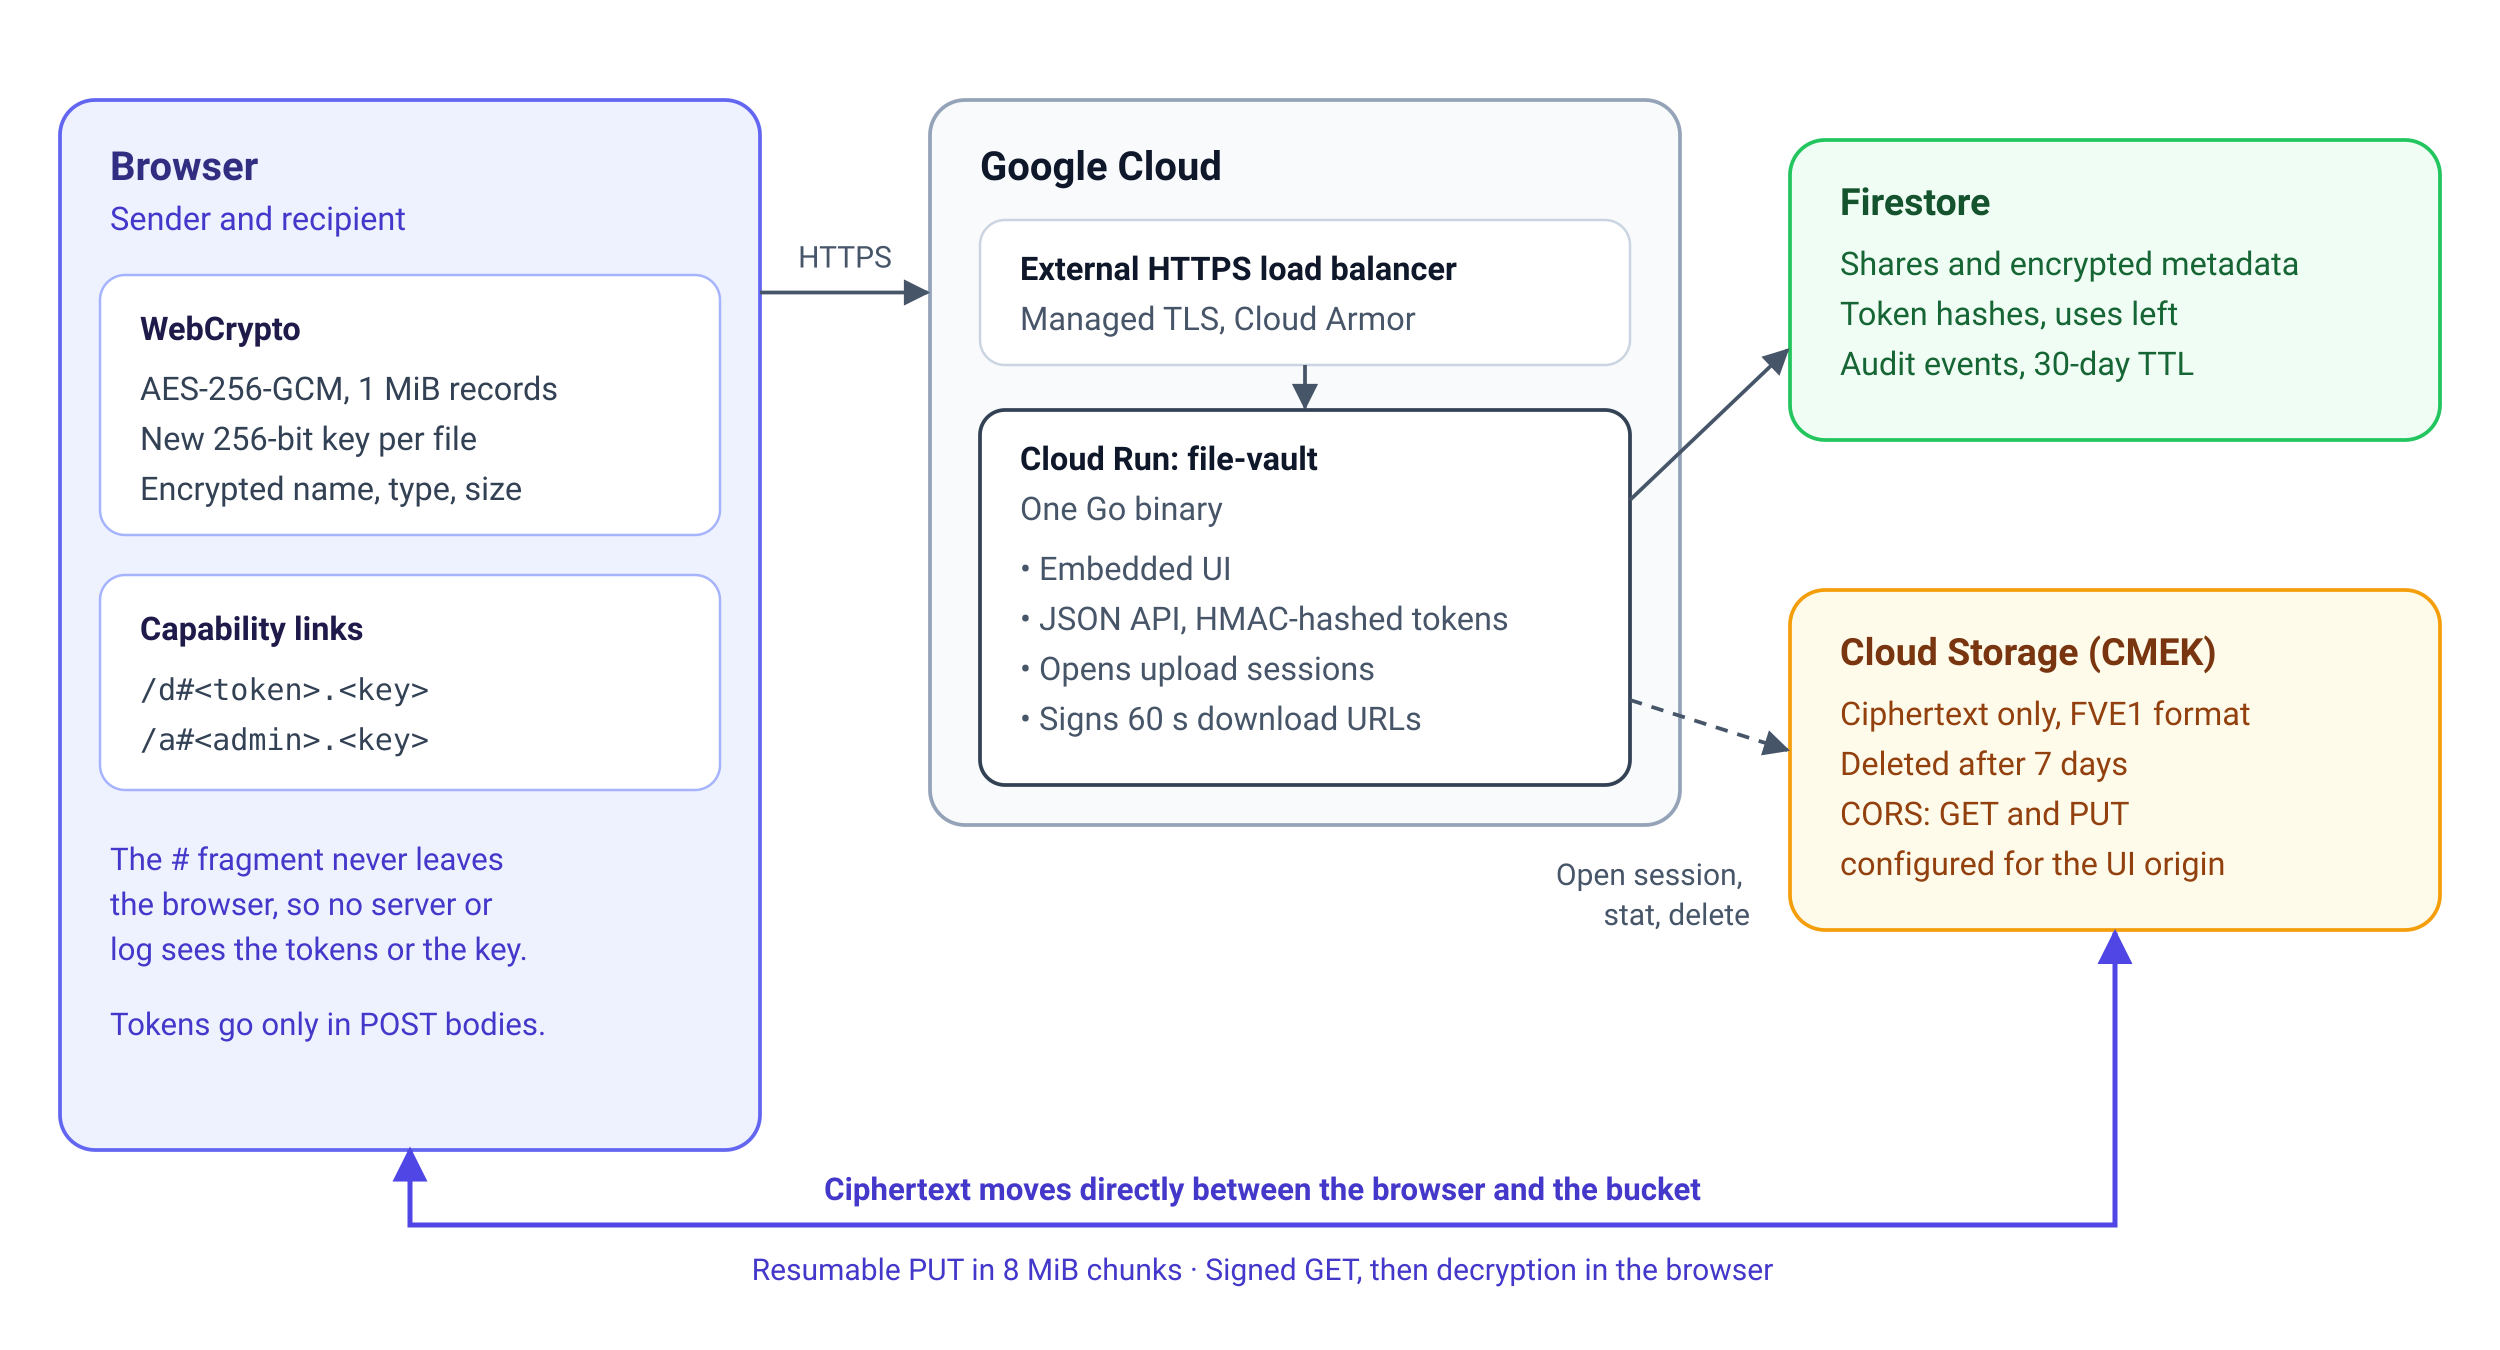
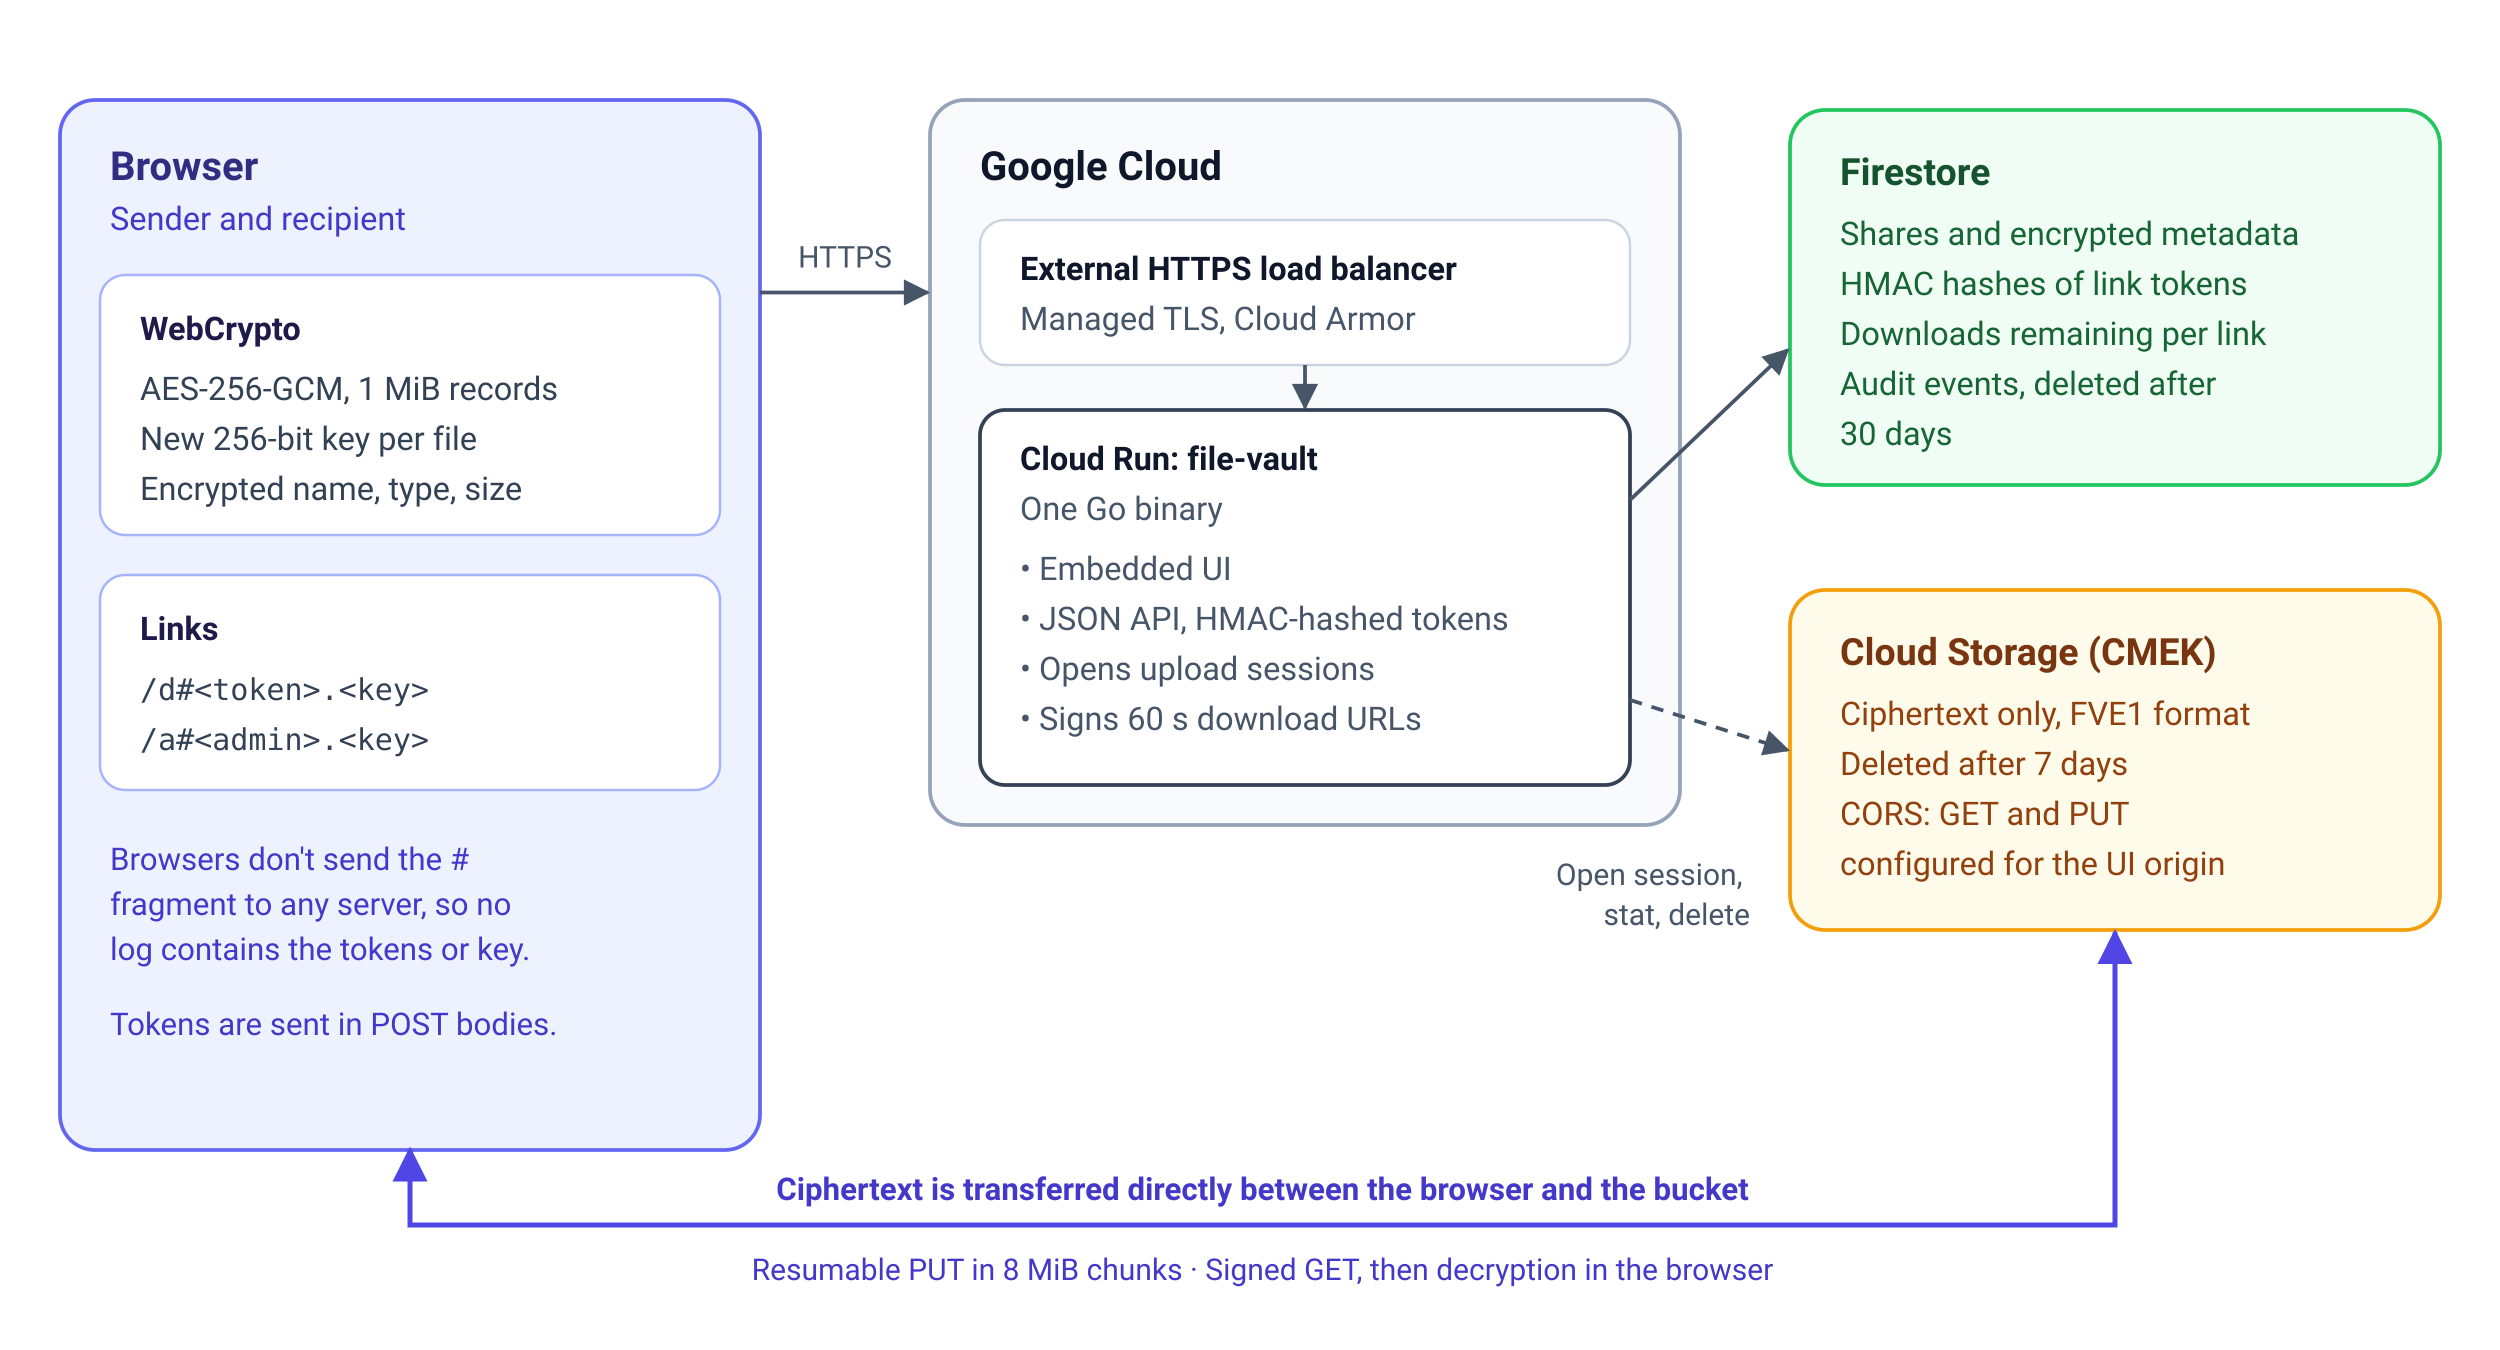
<svg xmlns="http://www.w3.org/2000/svg" viewBox="0 0 1000 540" font-family="ui-sans-serif, system-ui, -apple-system, 'Segoe UI', Roboto, sans-serif" font-size="13">
  <defs>
    <marker id="arrow" viewBox="0 0 10 10" refX="9" refY="5" markerWidth="7" markerHeight="7" orient="auto-start-reverse">
      <path d="M0 0 10 5 0 10z" fill="#475569" />
    </marker>
    <marker id="arrow-accent" viewBox="0 0 10 10" refX="9" refY="5" markerWidth="7" markerHeight="7" orient="auto-start-reverse">
      <path d="M0 0 10 5 0 10z" fill="#4f46e5" />
    </marker>
  </defs>
  <rect width="1000" height="540" fill="#ffffff" />
  <rect x="24" y="40" width="280" height="420" rx="14" fill="#eef2ff" stroke="#6366f1" stroke-width="1.5" />
  <text x="44" y="72" font-size="16" font-weight="700" fill="#312e81">Browser</text>
  <text x="44" y="92" fill="#4338ca">Sender and recipient</text>
  <rect x="40" y="110" width="248" height="104" rx="10" fill="#ffffff" stroke="#a5b4fc" />
  <text x="56" y="136" font-weight="600" fill="#1e1b4b">WebCrypto</text>
  <text x="56" y="160" fill="#334155">AES-256-GCM, 1 MiB records</text>
  <text x="56" y="180" fill="#334155">New 256-bit key per file</text>
  <text x="56" y="200" fill="#334155">Encrypted name, type, size</text>
  <rect x="40" y="230" width="248" height="86" rx="10" fill="#ffffff" stroke="#a5b4fc" />
-   <text x="56" y="256" font-weight="600" fill="#1e1b4b">Capability links</text>
+   <text x="56" y="256" font-weight="600" fill="#1e1b4b">Links</text>
  <text x="56" y="280" font-family="ui-monospace, 'SF Mono', Menlo, monospace" font-size="12" fill="#334155">/d#&lt;token&gt;.&lt;key&gt;</text>
  <text x="56" y="300" font-family="ui-monospace, 'SF Mono', Menlo, monospace" font-size="12" fill="#334155">/a#&lt;admin&gt;.&lt;key&gt;</text>
  <text font-size="12.5" fill="#4338ca">
-     <tspan x="44" y="348">The # fragment never leaves</tspan>
-     <tspan x="44" y="366">the browser, so no server or</tspan>
-     <tspan x="44" y="384">log sees the tokens or the key.</tspan>
-     <tspan x="44" y="414">Tokens go only in POST bodies.</tspan>
+     <tspan x="44" y="348">Browsers don't send the #</tspan>
+     <tspan x="44" y="366">fragment to any server, so no</tspan>
+     <tspan x="44" y="384">log contains the tokens or key.</tspan>
+     <tspan x="44" y="414">Tokens are sent in POST bodies.</tspan>
  </text>
  <rect x="372" y="40" width="300" height="290" rx="14" fill="#f8fafc" stroke="#94a3b8" stroke-width="1.5" />
  <text x="392" y="72" font-size="16" font-weight="700" fill="#0f172a">Google Cloud</text>
  <rect x="392" y="88" width="260" height="58" rx="10" fill="#ffffff" stroke="#cbd5e1" />
  <text x="408" y="112" font-weight="600" fill="#0f172a">External HTTPS load balancer</text>
  <text x="408" y="132" fill="#475569">Managed TLS, Cloud Armor</text>
  <line x1="522" y1="146" x2="522" y2="163" stroke="#475569" stroke-width="1.5" marker-end="url(#arrow)" />
  <rect x="392" y="164" width="260" height="150" rx="10" fill="#ffffff" stroke="#334155" stroke-width="1.5" />
  <text x="408" y="188" font-weight="600" fill="#0f172a">Cloud Run: file-vault</text>
  <text x="408" y="208" fill="#475569">One Go binary</text>
  <text x="408" y="232" fill="#475569">• Embedded UI</text>
  <text x="408" y="252" fill="#475569">• JSON API, HMAC-hashed tokens</text>
  <text x="408" y="272" fill="#475569">• Opens upload sessions</text>
  <text x="408" y="292" fill="#475569">• Signs 60 s download URLs</text>
-   <rect x="716" y="56" width="260" height="120" rx="14" fill="#f0fdf4" stroke="#22c55e" stroke-width="1.5" />
-   <text x="736" y="86" font-size="15" font-weight="700" fill="#14532d">Firestore</text>
-   <text x="736" y="110" fill="#166534">Shares and encrypted metadata</text>
-   <text x="736" y="130" fill="#166534">Token hashes, uses left</text>
-   <text x="736" y="150" fill="#166534">Audit events, 30-day TTL</text>
+   <rect x="716" y="44" width="260" height="150" rx="14" fill="#f0fdf4" stroke="#22c55e" stroke-width="1.5" />
+   <text x="736" y="74" font-size="15" font-weight="700" fill="#14532d">Firestore</text>
+   <text x="736" y="98" fill="#166534">Shares and encrypted metadata</text>
+   <text x="736" y="118" fill="#166534">HMAC hashes of link tokens</text>
+   <text x="736" y="138" fill="#166534">Downloads remaining per link</text>
+   <text x="736" y="158" fill="#166534">Audit events, deleted after</text>
+   <text x="736" y="178" fill="#166534">30 days</text>
  <rect x="716" y="236" width="260" height="136" rx="14" fill="#fffbeb" stroke="#f59e0b" stroke-width="1.5" />
  <text x="736" y="266" font-size="15" font-weight="700" fill="#78350f">Cloud Storage (CMEK)</text>
  <text x="736" y="290" fill="#92400e">Ciphertext only, FVE1 format</text>
  <text x="736" y="310" fill="#92400e">Deleted after 7 days</text>
  <text x="736" y="330" fill="#92400e">CORS: GET and PUT</text>
  <text x="736" y="350" fill="#92400e">configured for the UI origin</text>
  <line x1="304" y1="117" x2="371" y2="117" stroke="#475569" stroke-width="1.5" marker-end="url(#arrow)" />
  <text x="338" y="107" text-anchor="middle" font-size="12" fill="#475569">HTTPS</text>
  <line x1="652" y1="200" x2="715" y2="140" stroke="#475569" stroke-width="1.5" marker-end="url(#arrow)" />
  <line x1="652" y1="280" x2="715" y2="300" stroke="#475569" stroke-width="1.5" stroke-dasharray="5 4" marker-end="url(#arrow)" />
  <text text-anchor="end" font-size="12" fill="#475569">
    <tspan x="700" y="354">Open session,</tspan>
    <tspan x="700" y="370">stat, delete</tspan>
  </text>
  <path d="M164 460 V490 H846 V373" fill="none" stroke="#4f46e5" stroke-width="2" marker-start="url(#arrow-accent)" marker-end="url(#arrow-accent)" />
-   <text x="505" y="480" text-anchor="middle" font-size="12.5" font-weight="600" fill="#4338ca">Ciphertext moves directly between the browser and the bucket</text>
+   <text x="505" y="480" text-anchor="middle" font-size="12.5" font-weight="600" fill="#4338ca">Ciphertext is transferred directly between the browser and the bucket</text>
  <text x="505" y="512" text-anchor="middle" font-size="12" fill="#4338ca">Resumable PUT in 8 MiB chunks · Signed GET, then decryption in the browser</text>
</svg>
